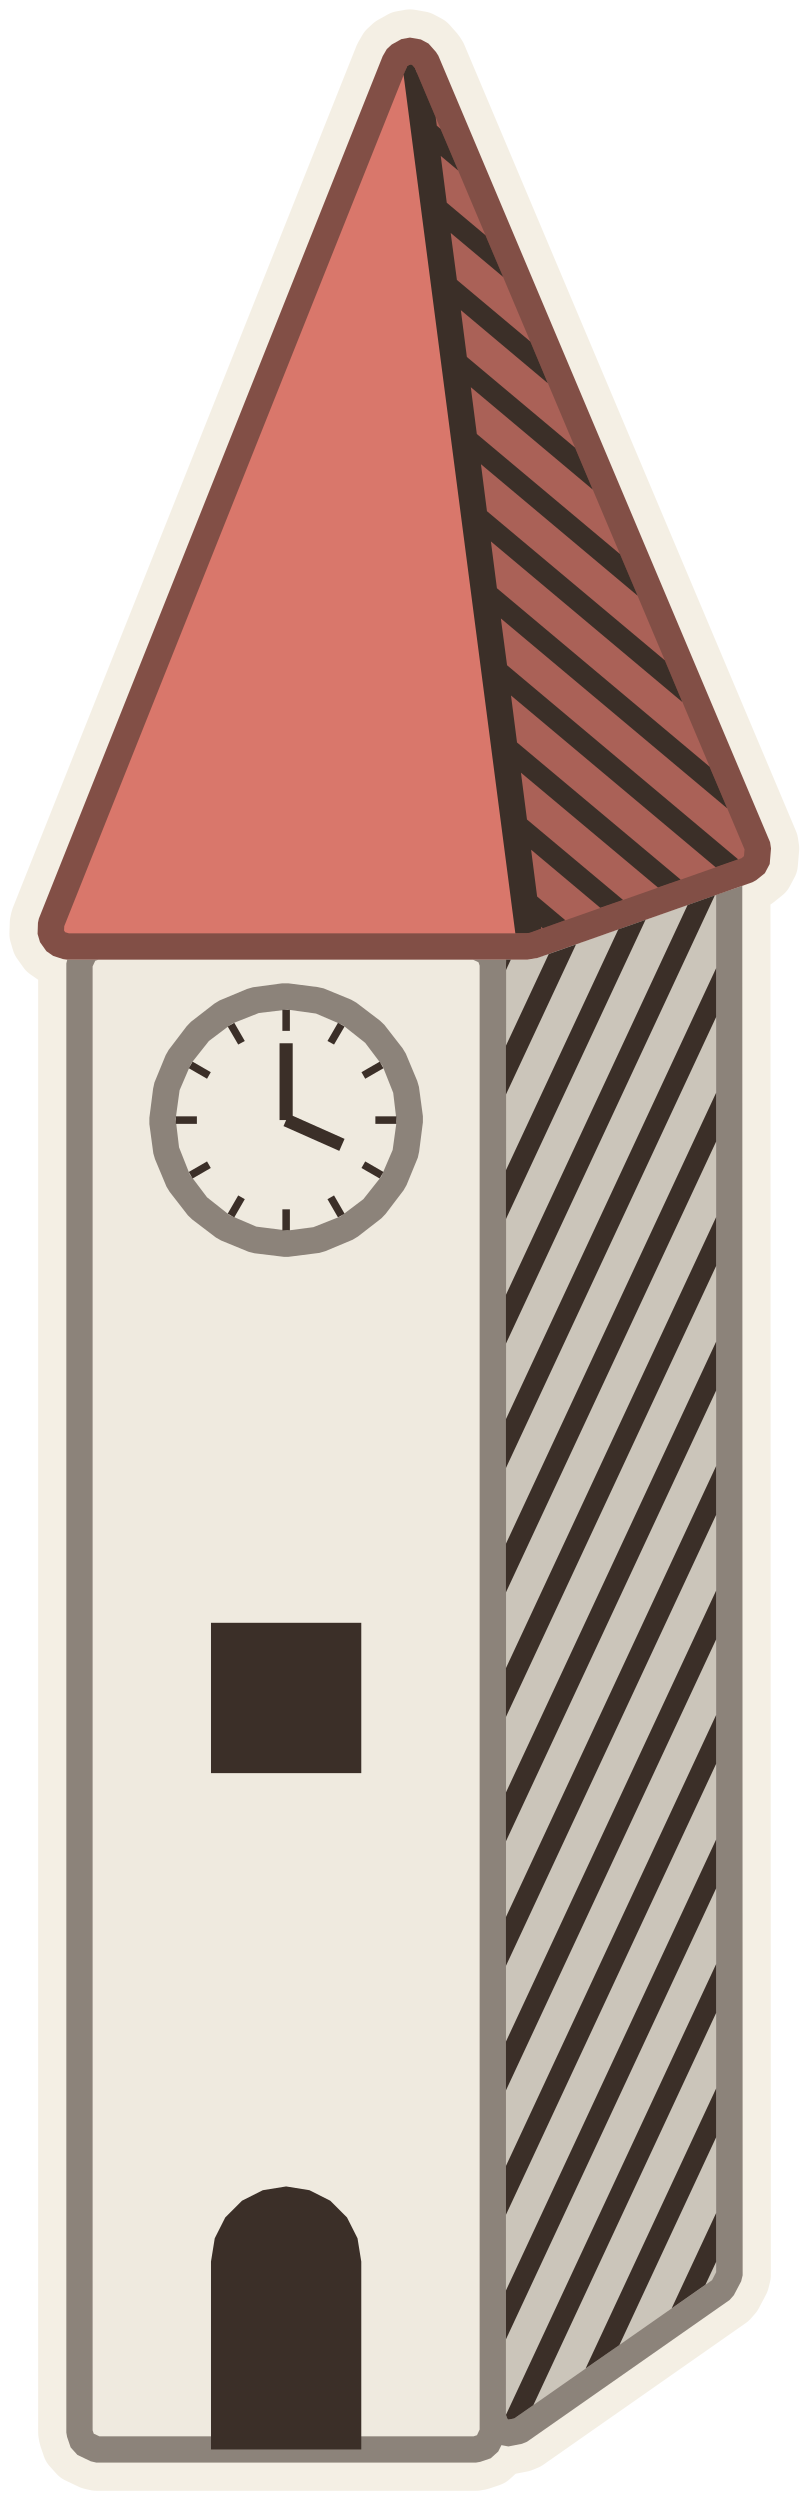
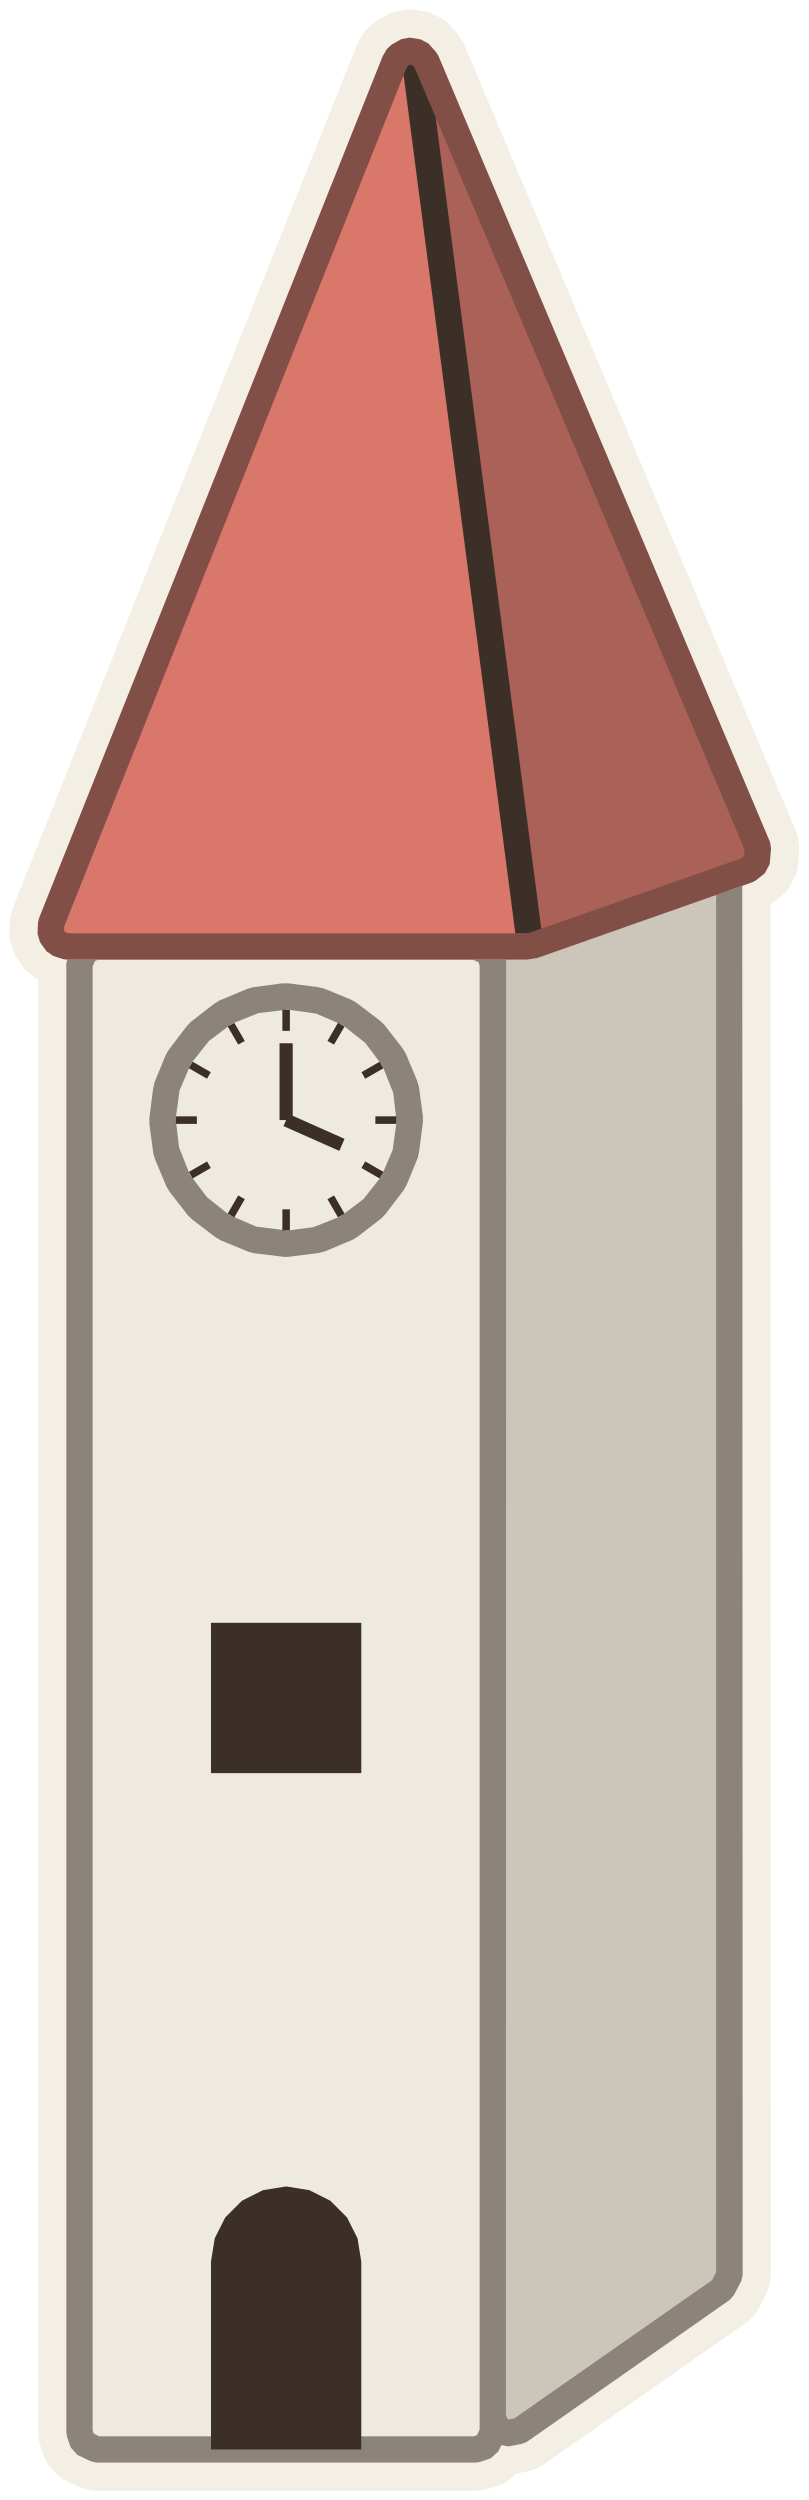
<svg xmlns="http://www.w3.org/2000/svg" viewBox="-15.23 -130.38 43.04 133.07" data-palette="wall:#EFEADF;roof:#D9776B;wood:#C9A97C;earth:#94744F;water:#8FB0B8;flag:#4A3B32;ink:#3B2F28;halo:#F4EFE4">
  <path data-role="sil" fill="#F4EFE4" stroke="#F4EFE4" stroke-width="3" stroke-linejoin="round" d="M10.33 0.66L10.89 0.47L11.29 0.11L11.46 -0.23L11.83 -0.16L12.55 -0.3L12.82 -0.41L23.61 -7.96L23.83 -8.21L24.22 -8.95L24.3 -9.27L24.28 -83.23L24.82 -83.42L25.02 -83.53L25.48 -83.9L25.74 -84.39L25.81 -85.22L25.76 -85.55L8.1 -127.42L7.97 -127.62L7.58 -128.06L7.17 -128.28L6.59 -128.38L6.14 -128.3L5.62 -128.01L5.36 -127.77L5.14 -127.39L-13.16 -81.49L-13.21 -81.26L-13.23 -80.67L-13.1 -80.23L-12.76 -79.75L-12.4 -79.5L-11.88 -79.33L-11.65 -79.3L-11.7 -79.1L-11.7 -0.9L-11.66 -0.67L-11.47 -0.11L-11.11 0.29L-10.4 0.63L-10.1 0.7L10.1 0.7Z" />
  <path data-role="wall" fill="#EFEADF" d="M10.66 -0.19L11 -0.9L11 -79.1L10.93 -79.3L-10.9 -79.3L-11 -79.1L-11 -0.9L-10.81 -0.34L-10.1 0L10.1 0ZM0.21 -63.48L-0.21 -63.48L-1.77 -63.69L-2.08 -63.78L-3.54 -64.39L-3.82 -64.56L-5.07 -65.53L-5.29 -65.76L-6.25 -67.02L-6.41 -67.3L-7.01 -68.76L-7.08 -69.08L-7.28 -70.64L-7.28 -70.97L-7.07 -72.53L-6.98 -72.84L-6.37 -74.3L-6.2 -74.58L-5.23 -75.83L-5 -76.05L-3.74 -77.01L-3.46 -77.17L-2 -77.77L-1.68 -77.84L-0.12 -78.04L0.21 -78.04L1.77 -77.83L2.08 -77.74L3.54 -77.13L3.82 -76.96L5.07 -75.99L5.29 -75.76L6.25 -74.5L6.41 -74.22L7.01 -72.76L7.08 -72.44L7.28 -70.88L7.28 -70.55L7.07 -68.99L6.98 -68.68L6.37 -67.22L6.2 -66.94L5.23 -65.69L5 -65.47L3.74 -64.51L3.46 -64.35L2 -63.75L1.68 -63.67ZM1.59 -64.37L1.81 -64.43L3.19 -65L3.4 -65.12L4.57 -66.02L4.74 -66.19L5.64 -67.36L5.76 -67.57L6.33 -68.94L6.39 -69.17L6.58 -70.64L6.58 -70.88L6.39 -72.35L6.33 -72.58L5.76 -73.95L5.64 -74.16L4.74 -75.33L4.57 -75.5L3.4 -76.4L3.19 -76.52L1.81 -77.09L1.59 -77.15L0.12 -77.34L-0.12 -77.34L-1.59 -77.15L-1.81 -77.09L-3.19 -76.52L-3.4 -76.4L-4.57 -75.5L-4.74 -75.33L-5.64 -74.16L-5.76 -73.95L-6.33 -72.58L-6.39 -72.35L-6.58 -70.88L-6.58 -70.64L-6.39 -69.17L-6.33 -68.94L-5.76 -67.57L-5.64 -67.36L-4.74 -66.19L-4.57 -66.02L-3.4 -65.12L-3.19 -65L-1.81 -64.43L-1.59 -64.37L-0.12 -64.18L0.12 -64.18Z" />
  <path data-role="wall-shade" fill="#cbc5ba" d="M12.41 -0.99L23.21 -8.53L23.59 -9.27L23.59 -82.99L13.26 -79.36L12.85 -79.3L11.67 -79.3L11.7 -79.1L11.69 -0.85Z" />
  <path data-role="roof" fill="#D9776B" d="M12.85 -80L13 -80.03L6.8 -127.63L6.47 -127.69L5.96 -127.4L5.79 -127.13L-12.51 -81.23L-12.53 -80.64L-12.19 -80.16L-11.67 -80Z" />
  <path data-role="roof-shade" fill="#aa6157" d="M13.14 -80.05L24.58 -84.08L25.05 -84.45L25.11 -85.28L7.45 -127.15L7.06 -127.59L6.8 -127.63L13 -80.03Z" />
  <path data-role="wall-line" fill="#8c837a" d="M0.12 -63.48L1.77 -63.69L2.08 -63.78L3.54 -64.39L3.82 -64.56L5.07 -65.53L5.29 -65.76L6.25 -67.02L6.41 -67.3L7.01 -68.76L7.08 -69.08L7.28 -70.64L7.28 -70.97L7.07 -72.53L6.98 -72.84L6.37 -74.3L6.2 -74.58L5.23 -75.83L5 -76.05L3.74 -77.01L3.46 -77.17L2 -77.77L1.68 -77.84L0.12 -78.04L-0.21 -78.04L-1.77 -77.83L-2.08 -77.74L-3.54 -77.13L-3.82 -76.96L-5.07 -75.99L-5.29 -75.76L-6.25 -74.5L-6.41 -74.22L-7.01 -72.76L-7.08 -72.44L-7.28 -70.88L-7.28 -70.55L-7.07 -68.99L-6.98 -68.68L-6.37 -67.22L-6.2 -66.94L-5.23 -65.69L-5 -65.47L-3.74 -64.51L-3.46 -64.35L-2 -63.75L-1.68 -63.67L-0.12 -63.48ZM0.07 -64.88L-1.59 -65.09L-3.01 -65.7L-4.21 -66.65L-5.13 -67.87L-5.7 -69.31L-5.88 -70.83L-5.67 -72.35L-5.06 -73.77L-4.11 -74.97L-2.89 -75.89L-1.45 -76.46L0.07 -76.64L1.59 -76.43L3.01 -75.82L4.21 -74.87L5.13 -73.65L5.7 -72.21L5.88 -70.69L5.67 -69.17L5.06 -67.75L4.11 -66.55L2.89 -65.63L1.45 -65.06ZM10.24 -79.16L10.3 -78.98L10.3 -1.06L10.16 -0.76L9.98 -0.7L-9.94 -0.7L-10.24 -0.84L-10.3 -1.02L-10.3 -78.94L-10.16 -79.24L-9.98 -79.3L-11.65 -79.3L-11.7 -79.1L-11.7 -0.9L-11.66 -0.67L-11.47 -0.11L-11.11 0.29L-10.4 0.63L-10.1 0.7L10.1 0.7L10.33 0.66L10.89 0.47L11.29 0.11L11.46 -0.23L11.83 -0.16L12.55 -0.3L12.82 -0.41L23.61 -7.96L23.83 -8.21L24.22 -8.95L24.3 -9.27L24.28 -83.23L22.89 -82.75L22.89 -9.44L22.67 -9.01L12.14 -1.65L11.83 -1.59L11.78 -1.63L11.7 -1.84L11.71 -79.3L9.94 -79.3Z" />
  <path data-role="roof-line" fill="#824f46" d="M12.85 -79.3L13.38 -79.39L24.82 -83.42L25.02 -83.53L25.48 -83.9L25.74 -84.39L25.81 -85.22L25.76 -85.55L8.1 -127.42L7.97 -127.62L7.58 -128.06L7.17 -128.28L6.59 -128.38L6.14 -128.3L5.62 -128.01L5.36 -127.77L5.14 -127.39L-13.16 -81.49L-13.21 -81.26L-13.23 -80.67L-13.1 -80.23L-12.76 -79.75L-12.4 -79.5L-11.88 -79.33L-11.67 -79.3ZM-11.56 -80.7L-11.76 -80.76L-11.82 -80.85L-11.81 -81.08L6.45 -126.87L6.6 -126.95L6.7 -126.94L6.85 -126.77L24.4 -85.17L24.37 -84.81L24.24 -84.7L12.97 -80.73L12.79 -80.7Z" />
-   <path data-role="ink" fill="#3B2F28" d="M12.97 -80.73L13.58 -80.95L13.57 -81.05L13.66 -80.97L14.86 -81.4L13.36 -82.66L13.04 -85.15L16.72 -82.06L17.93 -82.48L12.82 -86.76L12.5 -89.25L19.79 -83.14L21 -83.56L12.29 -90.86L11.97 -93.36L22.86 -84.22L24.06 -84.64L11.76 -94.97L11.43 -97.46L23.48 -87.35L22.54 -89.57L11.22 -99.07L10.9 -101.56L21.09 -93.01L20.16 -95.23L10.69 -103.17L10.37 -105.67L18.71 -98.67L17.77 -100.89L10.15 -107.28L9.83 -109.77L16.32 -104.32L15.38 -106.55L9.62 -111.38L9.3 -113.87L13.93 -109.98L13 -112.2L9.09 -115.48L8.76 -117.98L11.55 -115.64L10.61 -117.86L8.55 -119.59L8.23 -122.08L9.16 -121.3L8.22 -123.52L8.02 -123.69L7.96 -124.14L6.85 -126.77L6.7 -126.94L6.6 -126.95L6.45 -126.87L6.25 -126.41L12.2 -80.7L12.79 -80.7ZM22.82 -82.72L21.37 -82.21L11.7 -61.46L11.7 -58.86ZM19.13 -81.42L17.68 -80.91L11.7 -68.09L11.7 -65.49ZM15.43 -80.11L13.98 -79.6L11.7 -74.72L11.7 -72.12ZM11.96 -79.3L11.71 -79.3L11.7 -78.74ZM22.89 -76.25L22.89 -78.85L11.7 -54.84L11.7 -52.24ZM0.2 -76.63L-0.2 -76.63L-0.2 -75.51L0.2 -75.51ZM3.11 -75.74L2.76 -75.94L2.2 -74.97L2.55 -74.78ZM-2.2 -74.97L-2.76 -75.94L-3.11 -75.74L-2.55 -74.78ZM3.11 -69.76L0.35 -70.99L0.35 -74.85L-0.35 -74.85L-0.35 -70.76L0 -70.76L-0.14 -70.44L2.83 -69.12ZM5.18 -73.52L4.98 -73.87L4.01 -73.31L4.21 -72.96ZM-4.01 -73.31L-4.98 -73.87L-5.18 -73.52L-4.21 -72.96ZM22.89 -69.62L22.89 -72.22L11.7 -48.21L11.7 -45.62ZM-4.75 -70.96L-5.87 -70.96L-5.87 -70.56L-4.75 -70.56ZM5.87 -70.56L5.87 -70.96L4.75 -70.96L4.75 -70.56ZM-4.01 -68.21L-4.21 -68.56L-5.18 -68L-4.98 -67.65ZM4.98 -67.65L5.18 -68L4.21 -68.56L4.01 -68.21ZM-2.2 -66.55L-2.55 -66.75L-3.11 -65.78L-2.76 -65.58ZM2.76 -65.58L3.11 -65.78L2.55 -66.75L2.2 -66.55ZM0.2 -64.89L0.2 -66.01L-0.2 -66.01L-0.2 -64.89ZM22.89 -63L22.89 -65.6L11.7 -41.59L11.7 -38.99ZM22.89 -56.37L22.89 -58.97L11.7 -34.97L11.7 -32.37ZM22.89 -49.75L22.89 -52.35L11.7 -28.34L11.7 -25.74ZM22.89 -43.12L22.89 -45.72L11.7 -21.71L11.7 -19.11ZM4 -44L-4 -44L-4 -36L4 -36ZM22.89 -36.5L22.89 -39.1L11.7 -15.09L11.7 -12.49ZM22.89 -29.87L22.89 -32.47L11.7 -8.46L11.7 -5.86ZM12.14 -1.65L13.16 -2.36L22.89 -23.24L22.89 -25.84L11.7 -1.84L11.78 -1.63L11.83 -1.59ZM17.74 -5.56L22.89 -16.62L22.89 -19.22L15.94 -4.31ZM4 -10L3.8 -11.24L3.24 -12.35L2.35 -13.24L1.24 -13.8L0 -14L-1.24 -13.8L-2.35 -13.24L-3.24 -12.35L-3.8 -11.24L-4 -10L-4 0L4 0ZM22.32 -8.77L22.89 -9.99L22.89 -12.59L20.52 -7.51Z" />
+   <path data-role="ink" fill="#3B2F28" d="M12.97 -80.73L13.58 -80.95L7.96 -124.14L6.85 -126.77L6.7 -126.94L6.6 -126.95L6.45 -126.87L6.25 -126.41L12.2 -80.7L12.79 -80.7ZM0.2 -76.63L-0.2 -76.63L-0.2 -75.51L0.2 -75.51ZM3.11 -75.74L2.76 -75.94L2.2 -74.97L2.55 -74.78ZM-2.2 -74.97L-2.76 -75.94L-3.11 -75.74L-2.55 -74.78ZM3.11 -69.76L0.35 -70.99L0.35 -74.85L-0.35 -74.85L-0.35 -70.76L0 -70.76L-0.14 -70.44L2.83 -69.12ZM5.18 -73.52L4.98 -73.87L4.01 -73.31L4.21 -72.96ZM-4.01 -73.31L-4.98 -73.87L-5.18 -73.52L-4.21 -72.96ZM-4.75 -70.96L-5.87 -70.96L-5.87 -70.56L-4.75 -70.56ZM5.87 -70.56L5.87 -70.96L4.75 -70.96L4.75 -70.56ZM-4.01 -68.21L-4.21 -68.56L-5.18 -68L-4.98 -67.65ZM4.98 -67.65L5.18 -68L4.21 -68.56L4.01 -68.21ZM-2.2 -66.55L-2.55 -66.75L-3.11 -65.78L-2.76 -65.58ZM2.76 -65.58L3.11 -65.78L2.55 -66.75L2.2 -66.55ZM0.2 -64.89L0.2 -66.01L-0.2 -66.01L-0.2 -64.89ZM4 -44L-4 -44L-4 -36L4 -36ZM4 -10L3.8 -11.24L3.24 -12.35L2.35 -13.24L1.24 -13.8L0 -14L-1.24 -13.8L-2.35 -13.24L-3.24 -12.35L-3.8 -11.24L-4 -10L-4 0L4 0Z" />
</svg>
